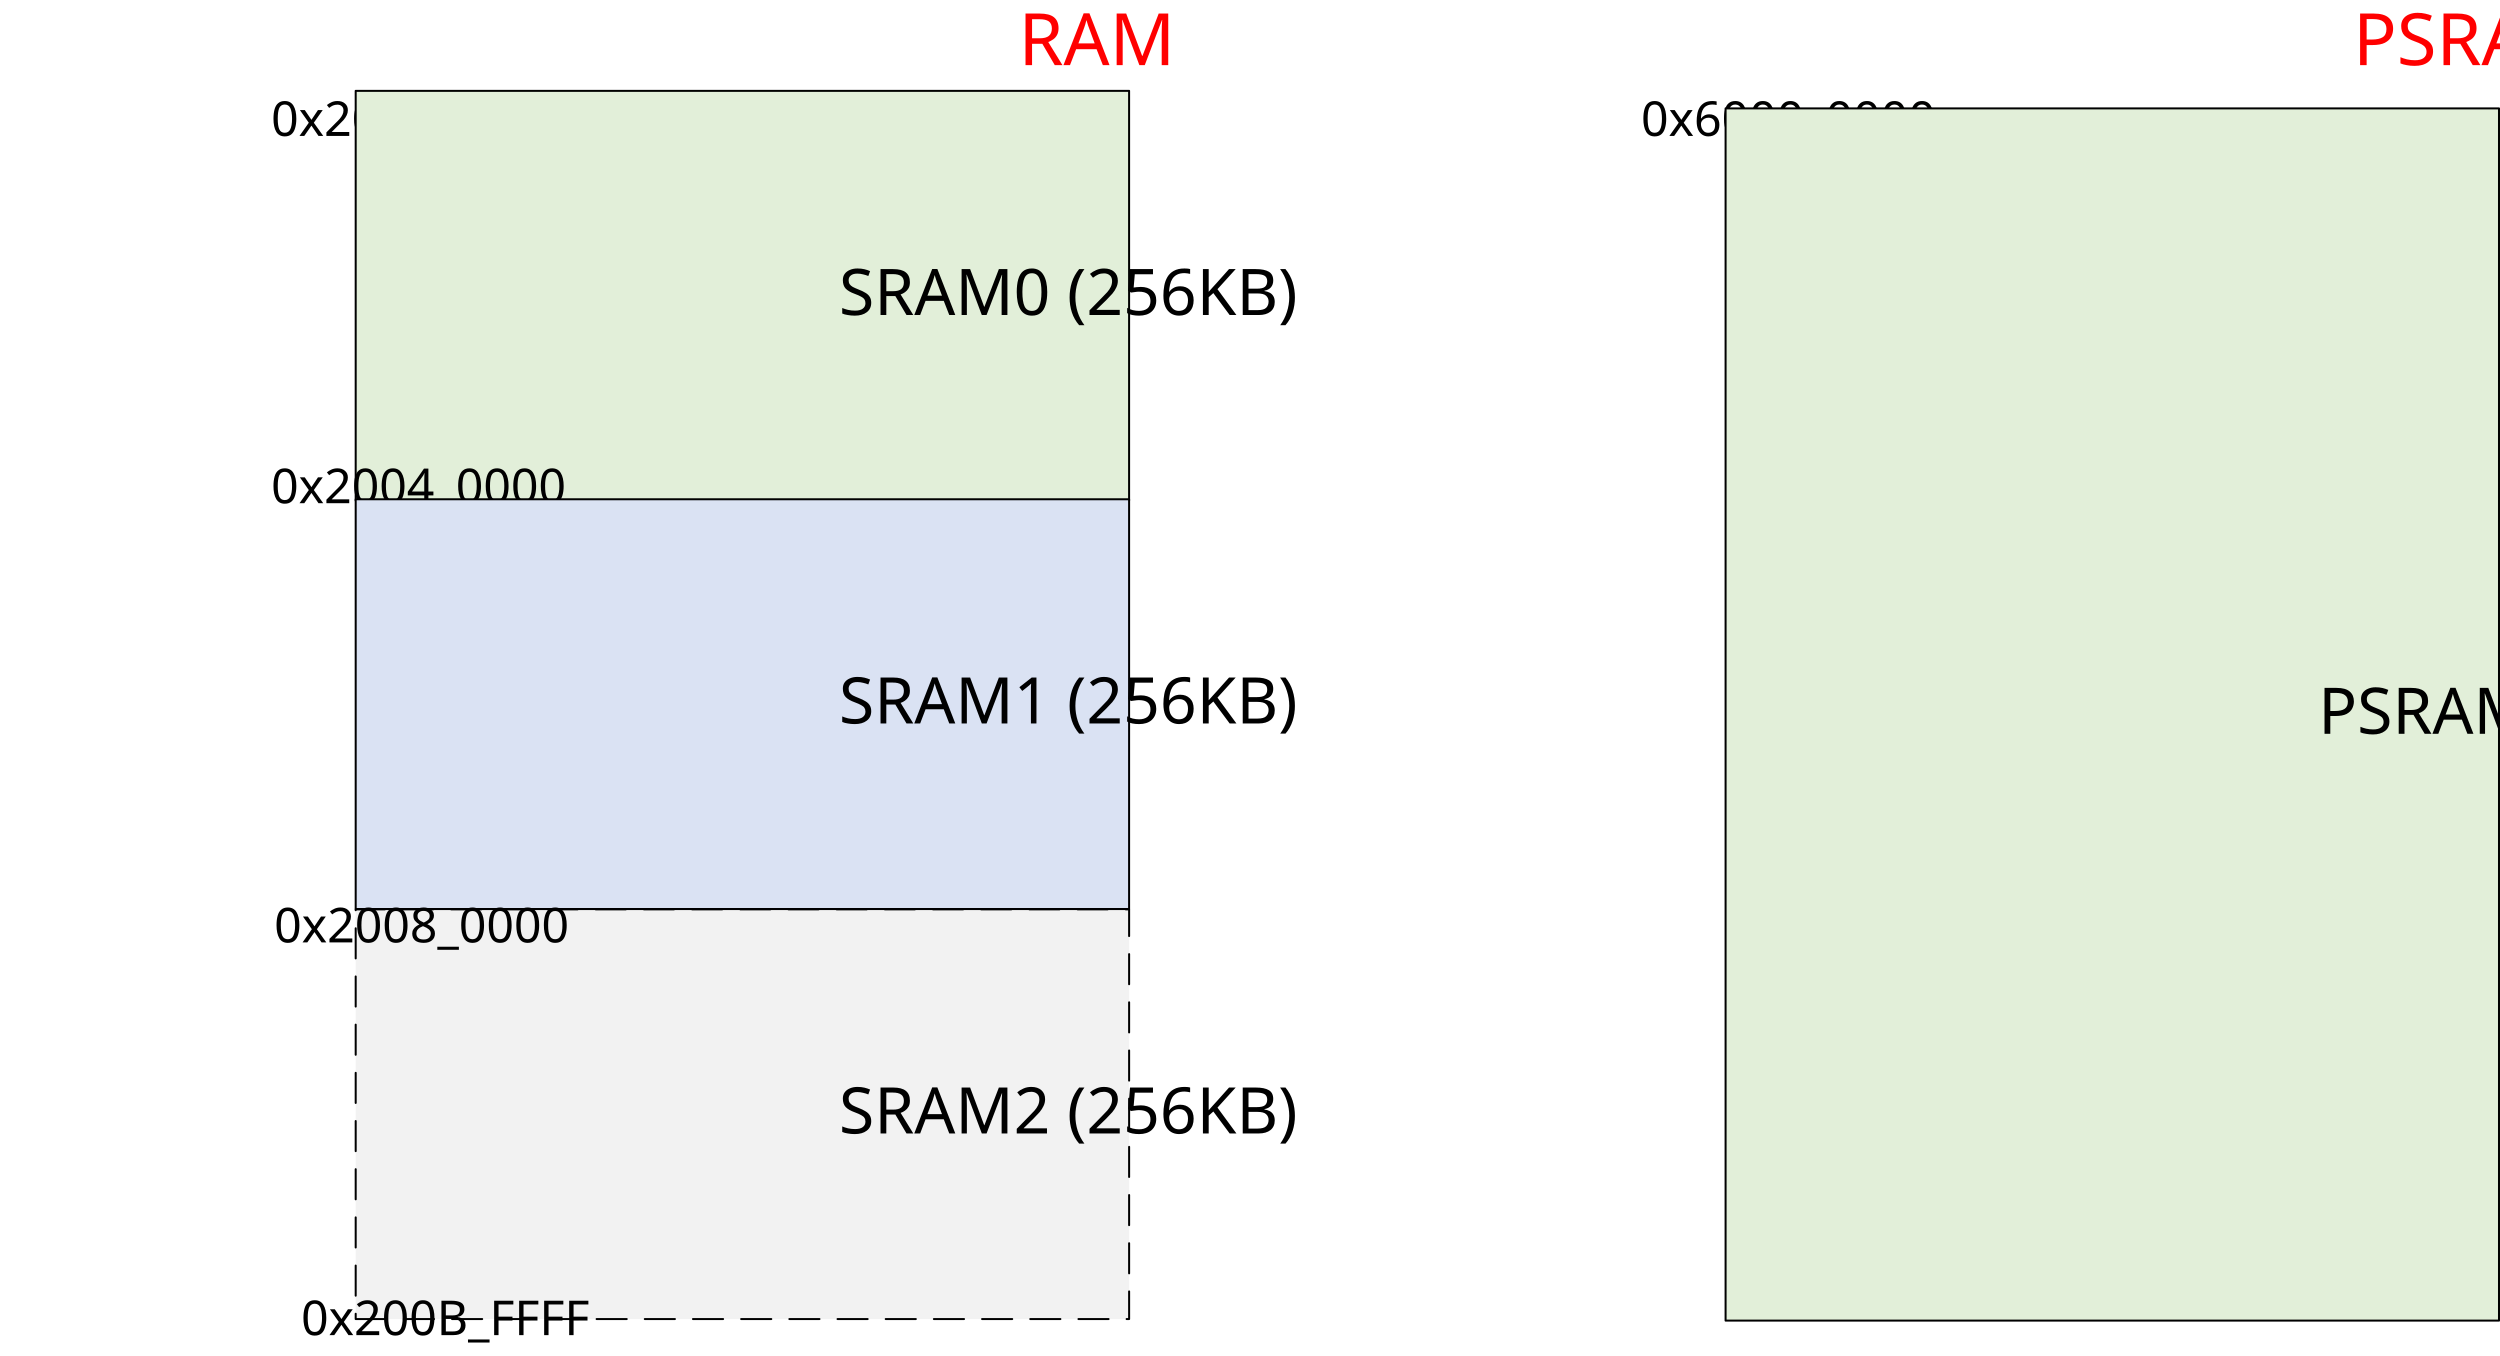
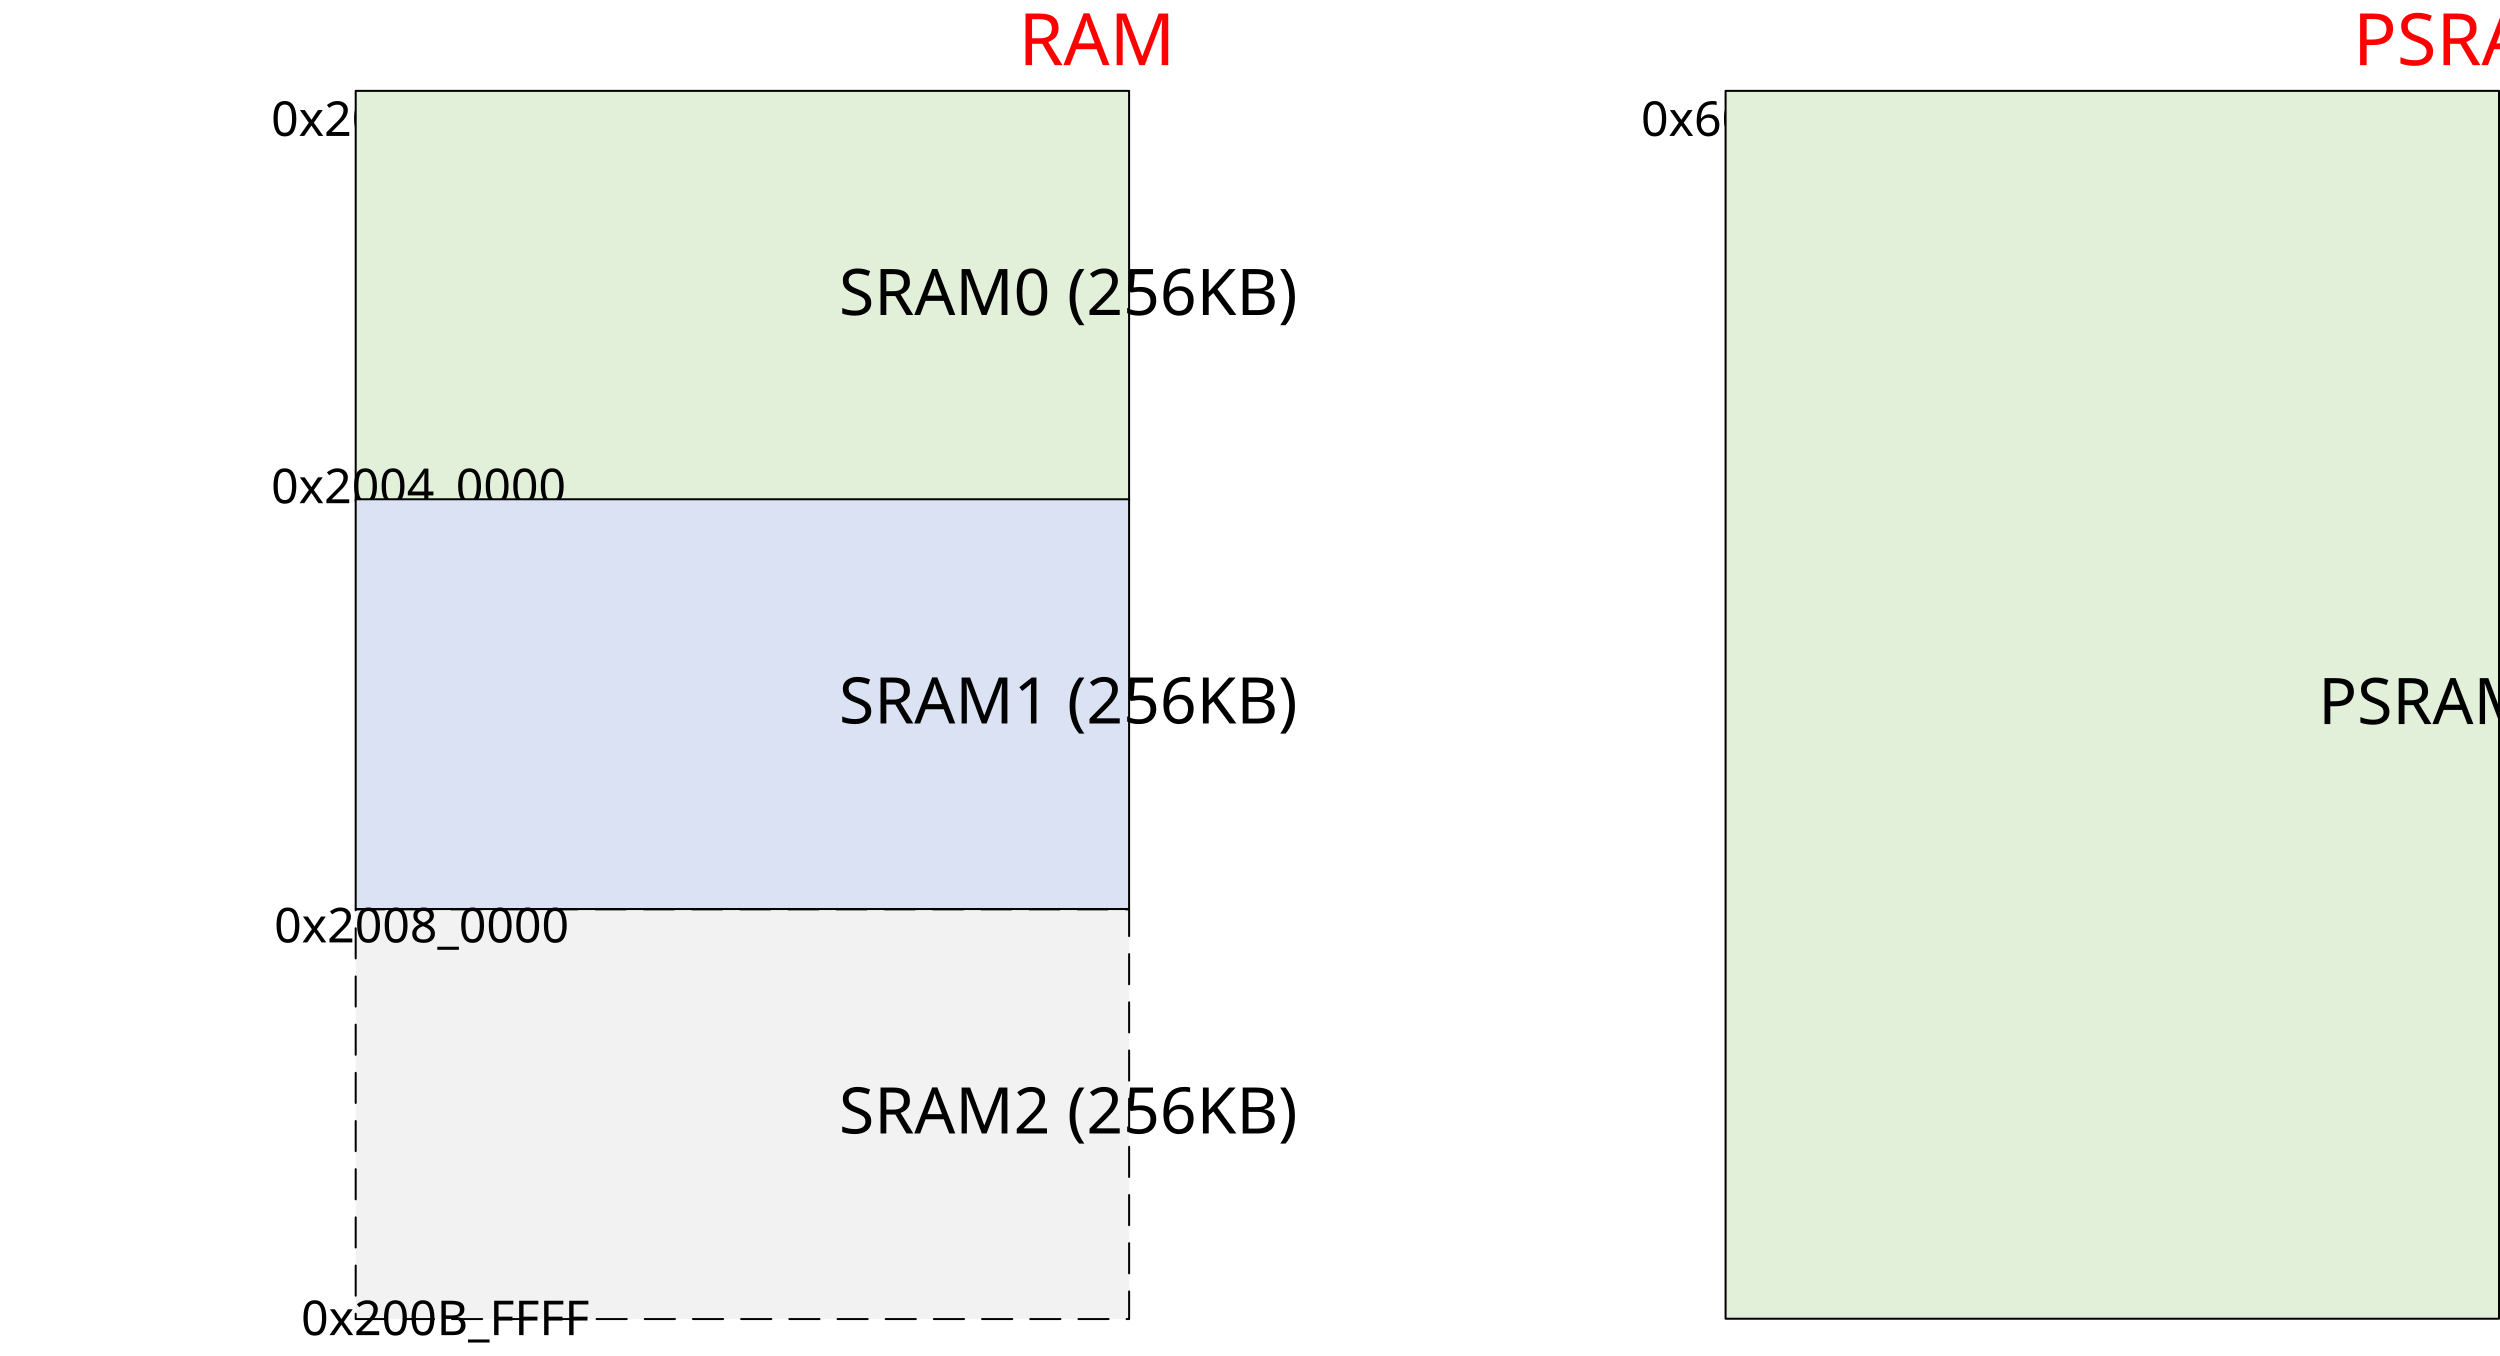
<svg xmlns="http://www.w3.org/2000/svg" xmlns:ns1="http://schemas.microsoft.com/visio/2003/SVGExtensions/" width="4.324in" height="2.345in" viewBox="0 0 311.307 168.819" xml:space="preserve" color-interpolation-filters="sRGB" class="st10">
  <ns1:documentProperties ns1:langID="2052" ns1:viewMarkup="false" />
  <style type="text/css">
	
		.st1 {fill:none;stroke:none;stroke-linecap:round;stroke-linejoin:round;stroke-width:0.25}
		.st2 {fill:#000000;font-family:Calibri;font-size:0.5em}
		.st3 {fill:#e2efd9;stroke:#000000;stroke-linecap:round;stroke-linejoin:round;stroke-width:0.25}
		.st4 {fill:#000000;font-family:Calibri;font-size:0.667em}
		.st5 {font-size:1em}
		.st6 {fill:#f2f2f2;stroke:#000000;stroke-dasharray:3.75,2.25;stroke-linecap:round;stroke-linejoin:round;stroke-width:0.25}
		.st7 {fill:#dae2f3;stroke:#000000;stroke-linecap:round;stroke-linejoin:round;stroke-width:0.25}
		.st8 {fill:none;stroke:none;stroke-width:0.25}
		.st9 {fill:#ff0000;font-family:Calibri;font-size:0.75em}
		.st10 {fill:none;fill-rule:evenodd;font-size:12px;overflow:visible;stroke-linecap:square;stroke-miterlimit:3}
	
	</style>
  <g ns1:mID="0" ns1:index="1" ns1:groupContext="foregroundPage">
    <ns1:pageProperties ns1:drawingScale="0.0393701" ns1:pageScale="0.0393701" ns1:drawingUnits="24" ns1:shadowOffsetX="8.50394" ns1:shadowOffsetY="-8.50394" />
    <ns1:layer ns1:name="流程图" ns1:index="0" />
    <g id="shape57-1" ns1:mID="57" ns1:groupContext="shape" transform="translate(0.125,-149.453)">
      <ns1:userDefs>
        <ns1:ud ns1:nameU="msvThemeColors" ns1:val="VT0(36):26" />
        <ns1:ud ns1:nameU="msvThemeEffects" ns1:val="VT0(16):26" />
      </ns1:userDefs>
      <ns1:textBlock ns1:margins="rect(4,4,4,4)" ns1:tabSpace="42.5197" />
      <ns1:textRect cx="21.26" cy="164.567" width="42.52" height="8.504" />
      <rect x="0" y="160.315" width="42.52" height="8.504" class="st1" />
      <text x="5.56" y="166.37" class="st2" ns1:langID="2052">
        <ns1:paragraph ns1:horizAlign="2" />
        <ns1:tabList />0x2000_0000</text>
    </g>
    <g id="shape58-4" ns1:mID="58" ns1:groupContext="shape" ns1:layerMember="0" transform="translate(44.2915,-106.488)">
      <ns1:custProps>
        <ns1:cp ns1:nameU="Cost" ns1:lbl="成本" ns1:type="7" ns1:format="@" ns1:langID="2052" />
        <ns1:cp ns1:nameU="Duration" ns1:lbl="持续时间" ns1:type="2" ns1:langID="2052" />
        <ns1:cp ns1:nameU="Resources" ns1:lbl="资源" ns1:langID="2052" />
      </ns1:custProps>
      <ns1:userDefs>
        <ns1:ud ns1:nameU="visVersion" ns1:val="VT0(11):26" />
        <ns1:ud ns1:nameU="msvThemeColors" ns1:val="VT0(36):26" />
        <ns1:ud ns1:nameU="msvThemeEffects" ns1:val="VT0(16):26" />
      </ns1:userDefs>
      <ns1:textBlock ns1:margins="rect(2,2,2,2)" ns1:tabSpace="42.5197" />
      <ns1:textRect cx="48.154" cy="143.307" width="96.31" height="51.024" />
      <rect x="0" y="117.795" width="96.307" height="51.024" class="st3" />
      <text x="22.72" y="145.71" class="st4" ns1:langID="2052">
        <ns1:paragraph ns1:horizAlign="1" />
        <ns1:tabList />SRAM<tspan class="st5" ns1:langID="1033">0</tspan> (256KB)</text>
    </g>
    <g id="shape60-8" ns1:mID="60" ns1:groupContext="shape" ns1:layerMember="0" transform="translate(44.2915,-4.57382)">
      <ns1:custProps>
        <ns1:cp ns1:nameU="Cost" ns1:lbl="成本" ns1:type="7" ns1:format="@" ns1:langID="2052" />
        <ns1:cp ns1:nameU="Duration" ns1:lbl="持续时间" ns1:type="2" ns1:langID="2052" />
        <ns1:cp ns1:nameU="Resources" ns1:lbl="资源" ns1:langID="2052" />
      </ns1:custProps>
      <ns1:userDefs>
        <ns1:ud ns1:nameU="visVersion" ns1:val="VT0(11):26" />
        <ns1:ud ns1:nameU="msvThemeColors" ns1:val="VT0(36):26" />
        <ns1:ud ns1:nameU="msvThemeEffects" ns1:val="VT0(16):26" />
      </ns1:userDefs>
      <ns1:textBlock ns1:margins="rect(2,2,2,2)" ns1:tabSpace="42.5197" />
      <ns1:textRect cx="48.154" cy="143.307" width="96.31" height="51.024" />
      <path d="M0 168.82 L96.31 168.82 L96.31 117.8 L0 117.8 L0 168.82 Z" class="st6" />
      <text x="22.72" y="145.71" class="st4" ns1:langID="2052">
        <ns1:paragraph ns1:horizAlign="1" />
        <ns1:tabList />SRAM<tspan class="st5" ns1:langID="1033">2</tspan> (256KB)</text>
    </g>
    <g id="shape61-12" ns1:mID="61" ns1:groupContext="shape" transform="translate(0.125,-103.715)">
      <ns1:userDefs>
        <ns1:ud ns1:nameU="msvThemeColors" ns1:val="VT0(36):26" />
        <ns1:ud ns1:nameU="msvThemeEffects" ns1:val="VT0(16):26" />
      </ns1:userDefs>
      <ns1:textBlock ns1:margins="rect(4,4,4,4)" ns1:tabSpace="42.5197" />
      <ns1:textRect cx="21.26" cy="164.567" width="42.52" height="8.504" />
      <rect x="0" y="160.315" width="42.52" height="8.504" class="st1" />
      <text x="5.56" y="166.37" class="st2" ns1:langID="2052">
        <ns1:paragraph ns1:horizAlign="2" />
        <ns1:tabList />0x2004_0000</text>
    </g>
    <g id="shape62-15" ns1:mID="62" ns1:groupContext="shape" transform="translate(2.93855,-0.125)">
      <ns1:userDefs>
        <ns1:ud ns1:nameU="msvThemeColors" ns1:val="VT0(36):26" />
        <ns1:ud ns1:nameU="msvThemeEffects" ns1:val="VT0(16):26" />
      </ns1:userDefs>
      <ns1:textBlock ns1:margins="rect(4,4,4,4)" ns1:tabSpace="42.5197" />
      <ns1:textRect cx="21.26" cy="164.567" width="42.52" height="8.504" />
      <rect x="0" y="160.315" width="42.52" height="8.504" class="st1" />
      <text x="6.48" y="166.37" class="st2" ns1:langID="2052">
        <ns1:paragraph ns1:horizAlign="2" />
        <ns1:tabList />0x200B_FFFF</text>
    </g>
    <g id="shape63-18" ns1:mID="63" ns1:groupContext="shape" ns1:layerMember="0" transform="translate(44.2915,-55.628)">
      <ns1:custProps>
        <ns1:cp ns1:nameU="Cost" ns1:lbl="成本" ns1:type="7" ns1:format="@" ns1:langID="2052" />
        <ns1:cp ns1:nameU="Duration" ns1:lbl="持续时间" ns1:type="2" ns1:langID="2052" />
        <ns1:cp ns1:nameU="Resources" ns1:lbl="资源" ns1:langID="2052" />
      </ns1:custProps>
      <ns1:userDefs>
        <ns1:ud ns1:nameU="visVersion" ns1:val="VT0(11):26" />
        <ns1:ud ns1:nameU="msvThemeColors" ns1:val="VT0(36):26" />
        <ns1:ud ns1:nameU="msvThemeEffects" ns1:val="VT0(16):26" />
      </ns1:userDefs>
      <ns1:textBlock ns1:margins="rect(2,2,2,2)" ns1:tabSpace="42.5197" />
      <ns1:textRect cx="48.154" cy="143.307" width="96.31" height="51.024" />
      <rect x="0" y="117.795" width="96.307" height="51.024" class="st7" />
      <text x="22.72" y="145.71" class="st4" ns1:langID="2052">
        <ns1:paragraph ns1:horizAlign="1" />
        <ns1:tabList />SRAM<tspan class="st5" ns1:langID="1033">1</tspan> (256KB)</text>
    </g>
    <g id="shape67-22" ns1:mID="67" ns1:groupContext="shape" transform="translate(51.0807,-158.996)">
      <ns1:textBlock ns1:margins="rect(4,4,4,4)" ns1:tabSpace="42.5197" />
      <ns1:textRect cx="42.52" cy="164.396" width="85.04" height="8.845" />
      <rect x="0" y="159.974" width="85.039" height="8.845" class="st8" />
      <text x="33.63" y="167.1" class="st9" ns1:langID="2052">
        <ns1:paragraph ns1:horizAlign="1" />
        <ns1:tabList />RAM</text>
    </g>
    <g id="shape68-25" ns1:mID="68" ns1:groupContext="shape" transform="translate(0.505482,-49.0295)">
      <ns1:userDefs>
        <ns1:ud ns1:nameU="msvThemeColors" ns1:val="VT0(36):26" />
        <ns1:ud ns1:nameU="msvThemeEffects" ns1:val="VT0(16):26" />
      </ns1:userDefs>
      <ns1:textBlock ns1:margins="rect(4,4,4,4)" ns1:tabSpace="42.5197" />
      <ns1:textRect cx="21.26" cy="164.567" width="42.52" height="8.504" />
      <rect x="0" y="160.315" width="42.52" height="8.504" class="st1" />
      <text x="5.56" y="166.37" class="st2" ns1:langID="2052">
        <ns1:paragraph ns1:horizAlign="2" />
        <ns1:tabList />0x2008_0000</text>
    </g>
    <g id="shape74-28" ns1:mID="74" ns1:groupContext="shape" transform="translate(170.708,-149.453)">
      <ns1:userDefs>
        <ns1:ud ns1:nameU="msvThemeColors" ns1:val="VT0(36):26" />
        <ns1:ud ns1:nameU="msvThemeEffects" ns1:val="VT0(16):26" />
      </ns1:userDefs>
      <ns1:textBlock ns1:margins="rect(4,4,4,4)" ns1:tabSpace="42.5197" />
      <ns1:textRect cx="21.26" cy="164.567" width="42.52" height="8.504" />
      <rect x="0" y="160.315" width="42.52" height="8.504" class="st1" />
      <text x="5.56" y="166.37" class="st2" ns1:langID="2052">
        <ns1:paragraph ns1:horizAlign="2" />
        <ns1:tabList />0x6000_0000</text>
    </g>
-     <g id="shape75-31" ns1:mID="75" ns1:groupContext="shape" ns1:layerMember="0" transform="translate(214.875,-4.37697)">
+     <g id="shape75-31" ns1:mID="75" ns1:groupContext="shape" ns1:layerMember="0" transform="translate(214.875,-4.61319)">
      <ns1:custProps>
        <ns1:cp ns1:nameU="Cost" ns1:lbl="成本" ns1:type="7" ns1:format="@" ns1:langID="2052" />
        <ns1:cp ns1:nameU="Duration" ns1:lbl="持续时间" ns1:type="2" ns1:langID="2052" />
        <ns1:cp ns1:nameU="Resources" ns1:lbl="资源" ns1:langID="2052" />
      </ns1:custProps>
      <ns1:userDefs>
        <ns1:ud ns1:nameU="visVersion" ns1:val="VT0(11):26" />
        <ns1:ud ns1:nameU="msvThemeColors" ns1:val="VT0(36):26" />
        <ns1:ud ns1:nameU="msvThemeEffects" ns1:val="VT0(16):26" />
      </ns1:userDefs>
      <ns1:textBlock ns1:margins="rect(2,2,2,2)" ns1:tabSpace="42.5197" />
-       <ns1:textRect cx="48.154" cy="93.345" width="96.31" height="150.947" />
-       <rect x="0" y="17.872" width="96.307" height="150.947" class="st3" />
-       <text x="36.34" y="95.75" class="st4" ns1:langID="2052">
+       <ns1:textRect cx="48.154" cy="92.37" width="96.31" height="152.898" />
+       <rect x="0" y="15.921" width="96.307" height="152.898" class="st3" />
+       <text x="36.34" y="94.77" class="st4" ns1:langID="2052">
        <ns1:paragraph ns1:horizAlign="1" />
        <ns1:tabList />PSRAM</text>
    </g>
    <g id="shape80-34" ns1:mID="80" ns1:groupContext="shape" transform="translate(221.664,-158.996)">
      <ns1:textBlock ns1:margins="rect(4,4,4,4)" ns1:tabSpace="42.5197" />
      <ns1:textRect cx="42.52" cy="164.396" width="85.04" height="8.845" />
      <rect x="0" y="159.974" width="85.039" height="8.845" class="st8" />
      <text x="29.23" y="167.1" class="st9" ns1:langID="2052">
        <ns1:paragraph ns1:horizAlign="1" />
        <ns1:tabList />PSRAM</text>
    </g>
  </g>
</svg>
